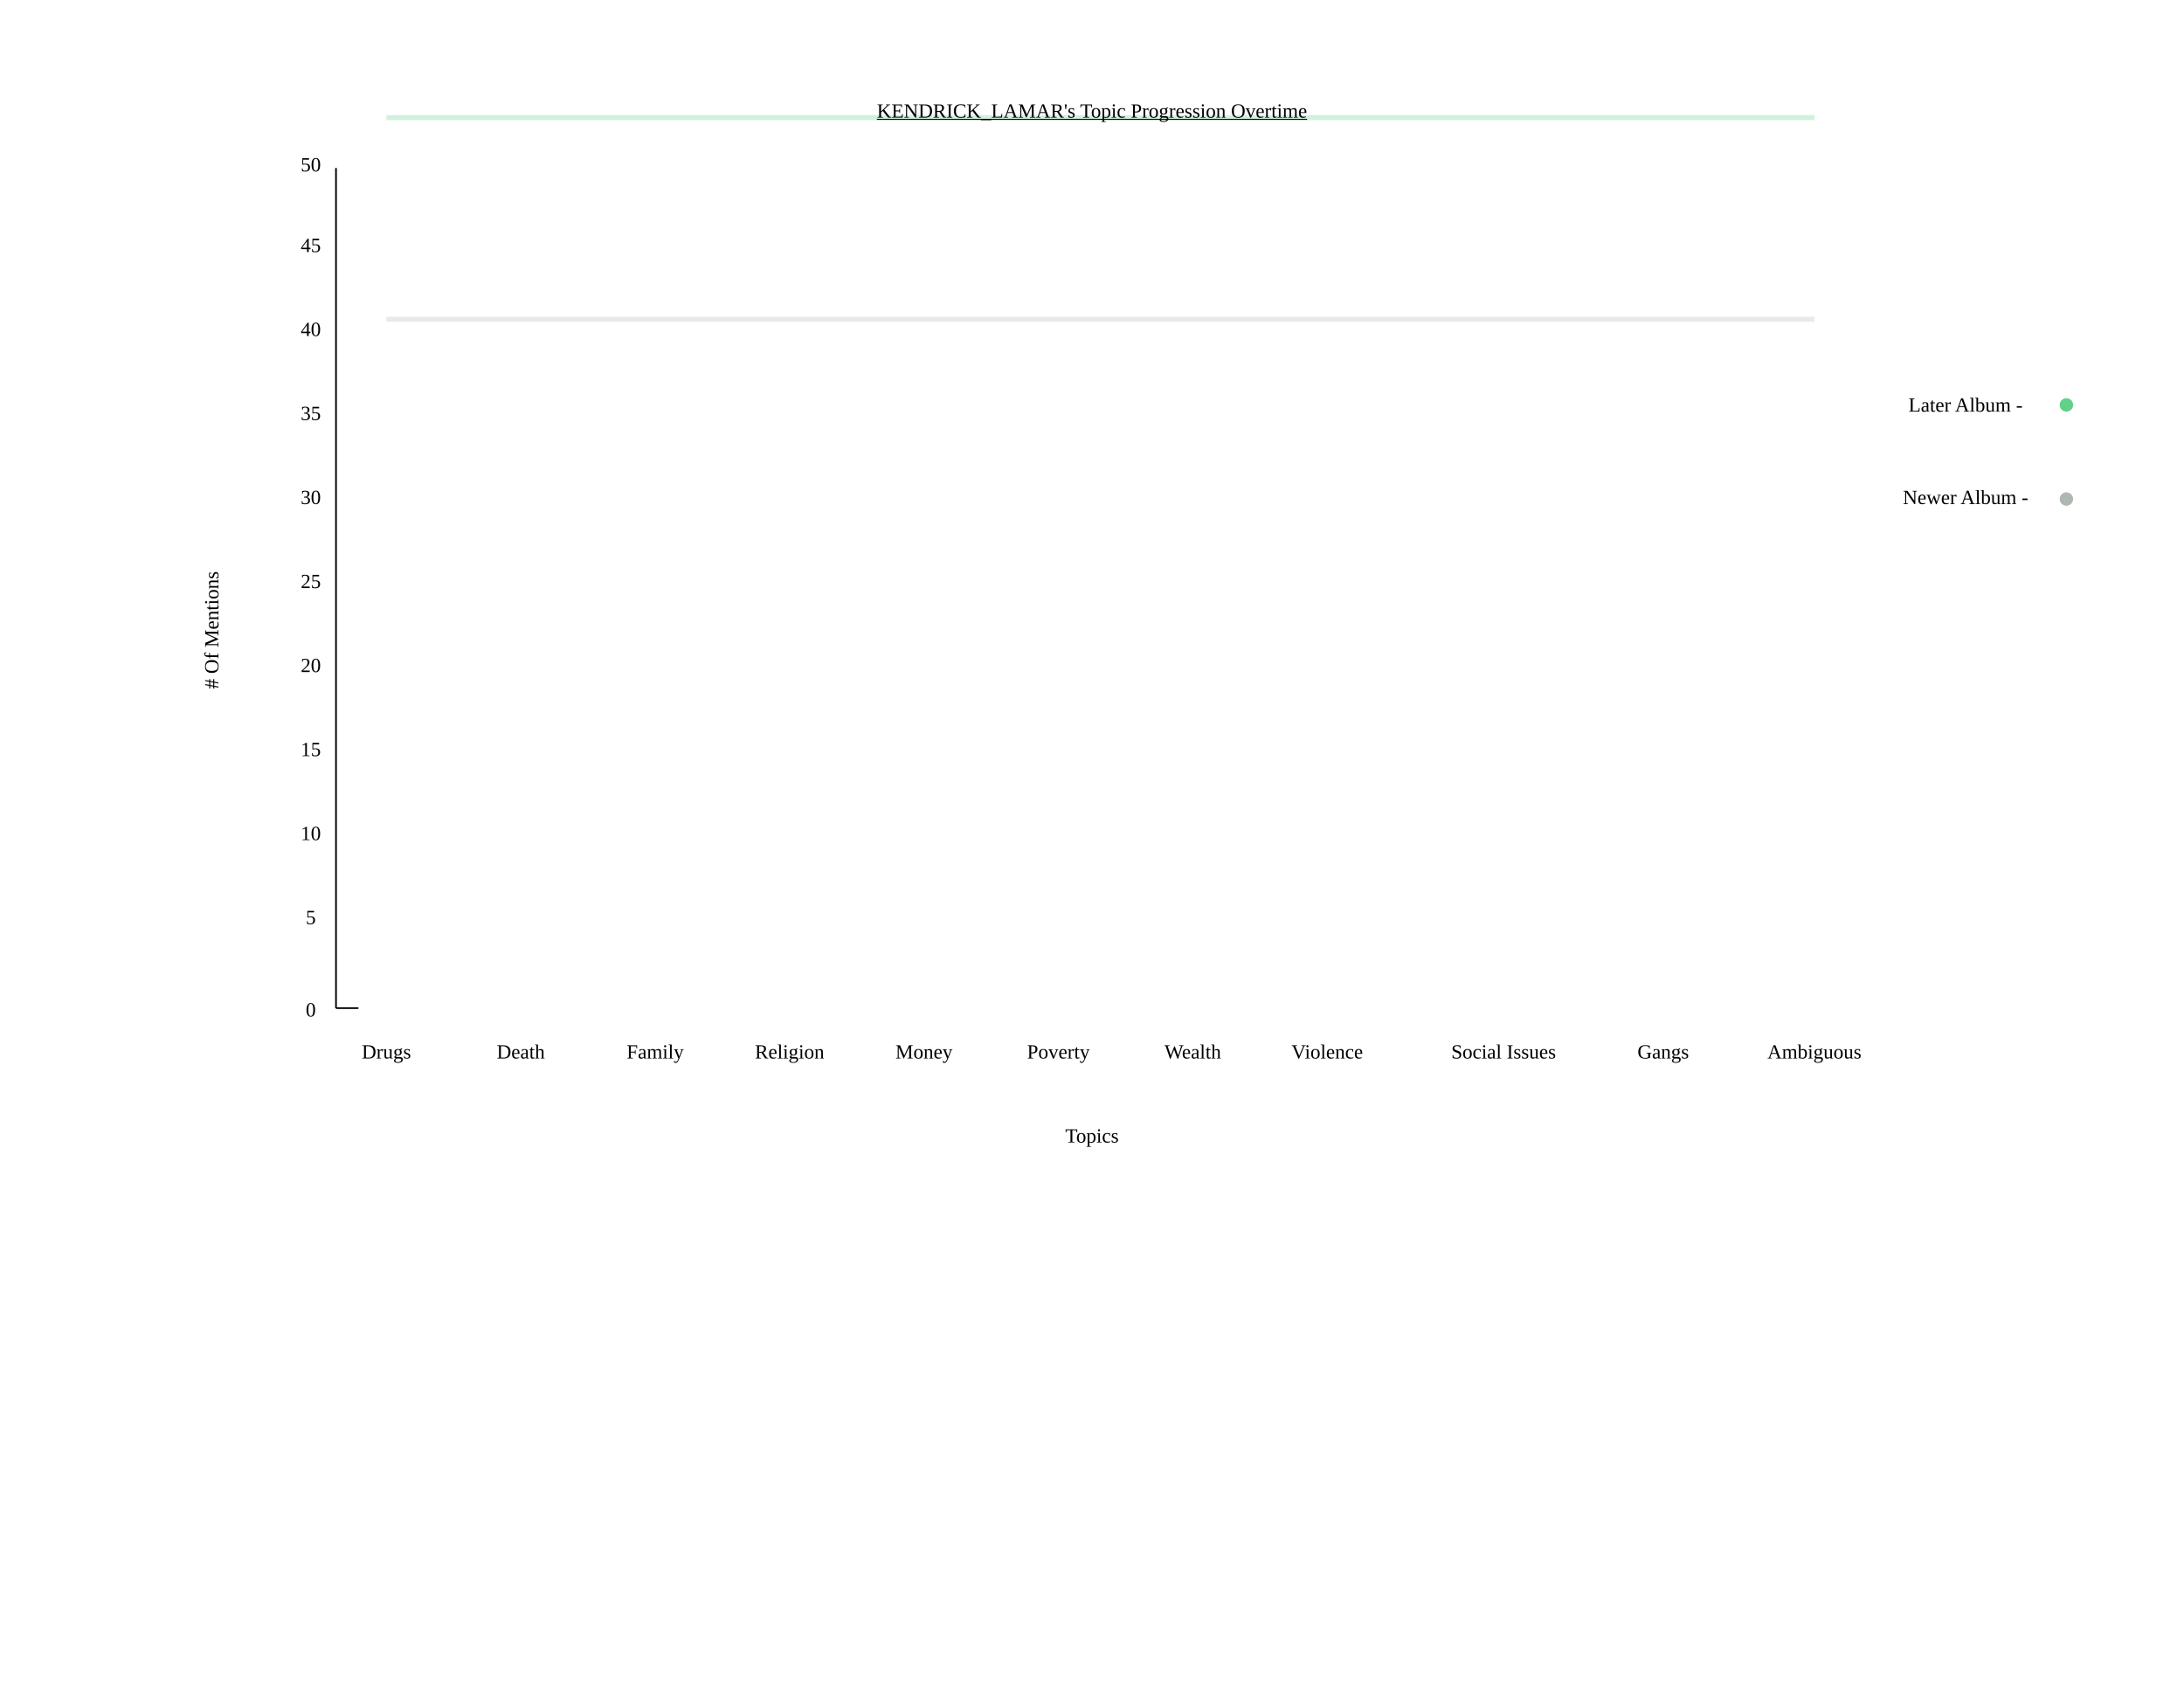
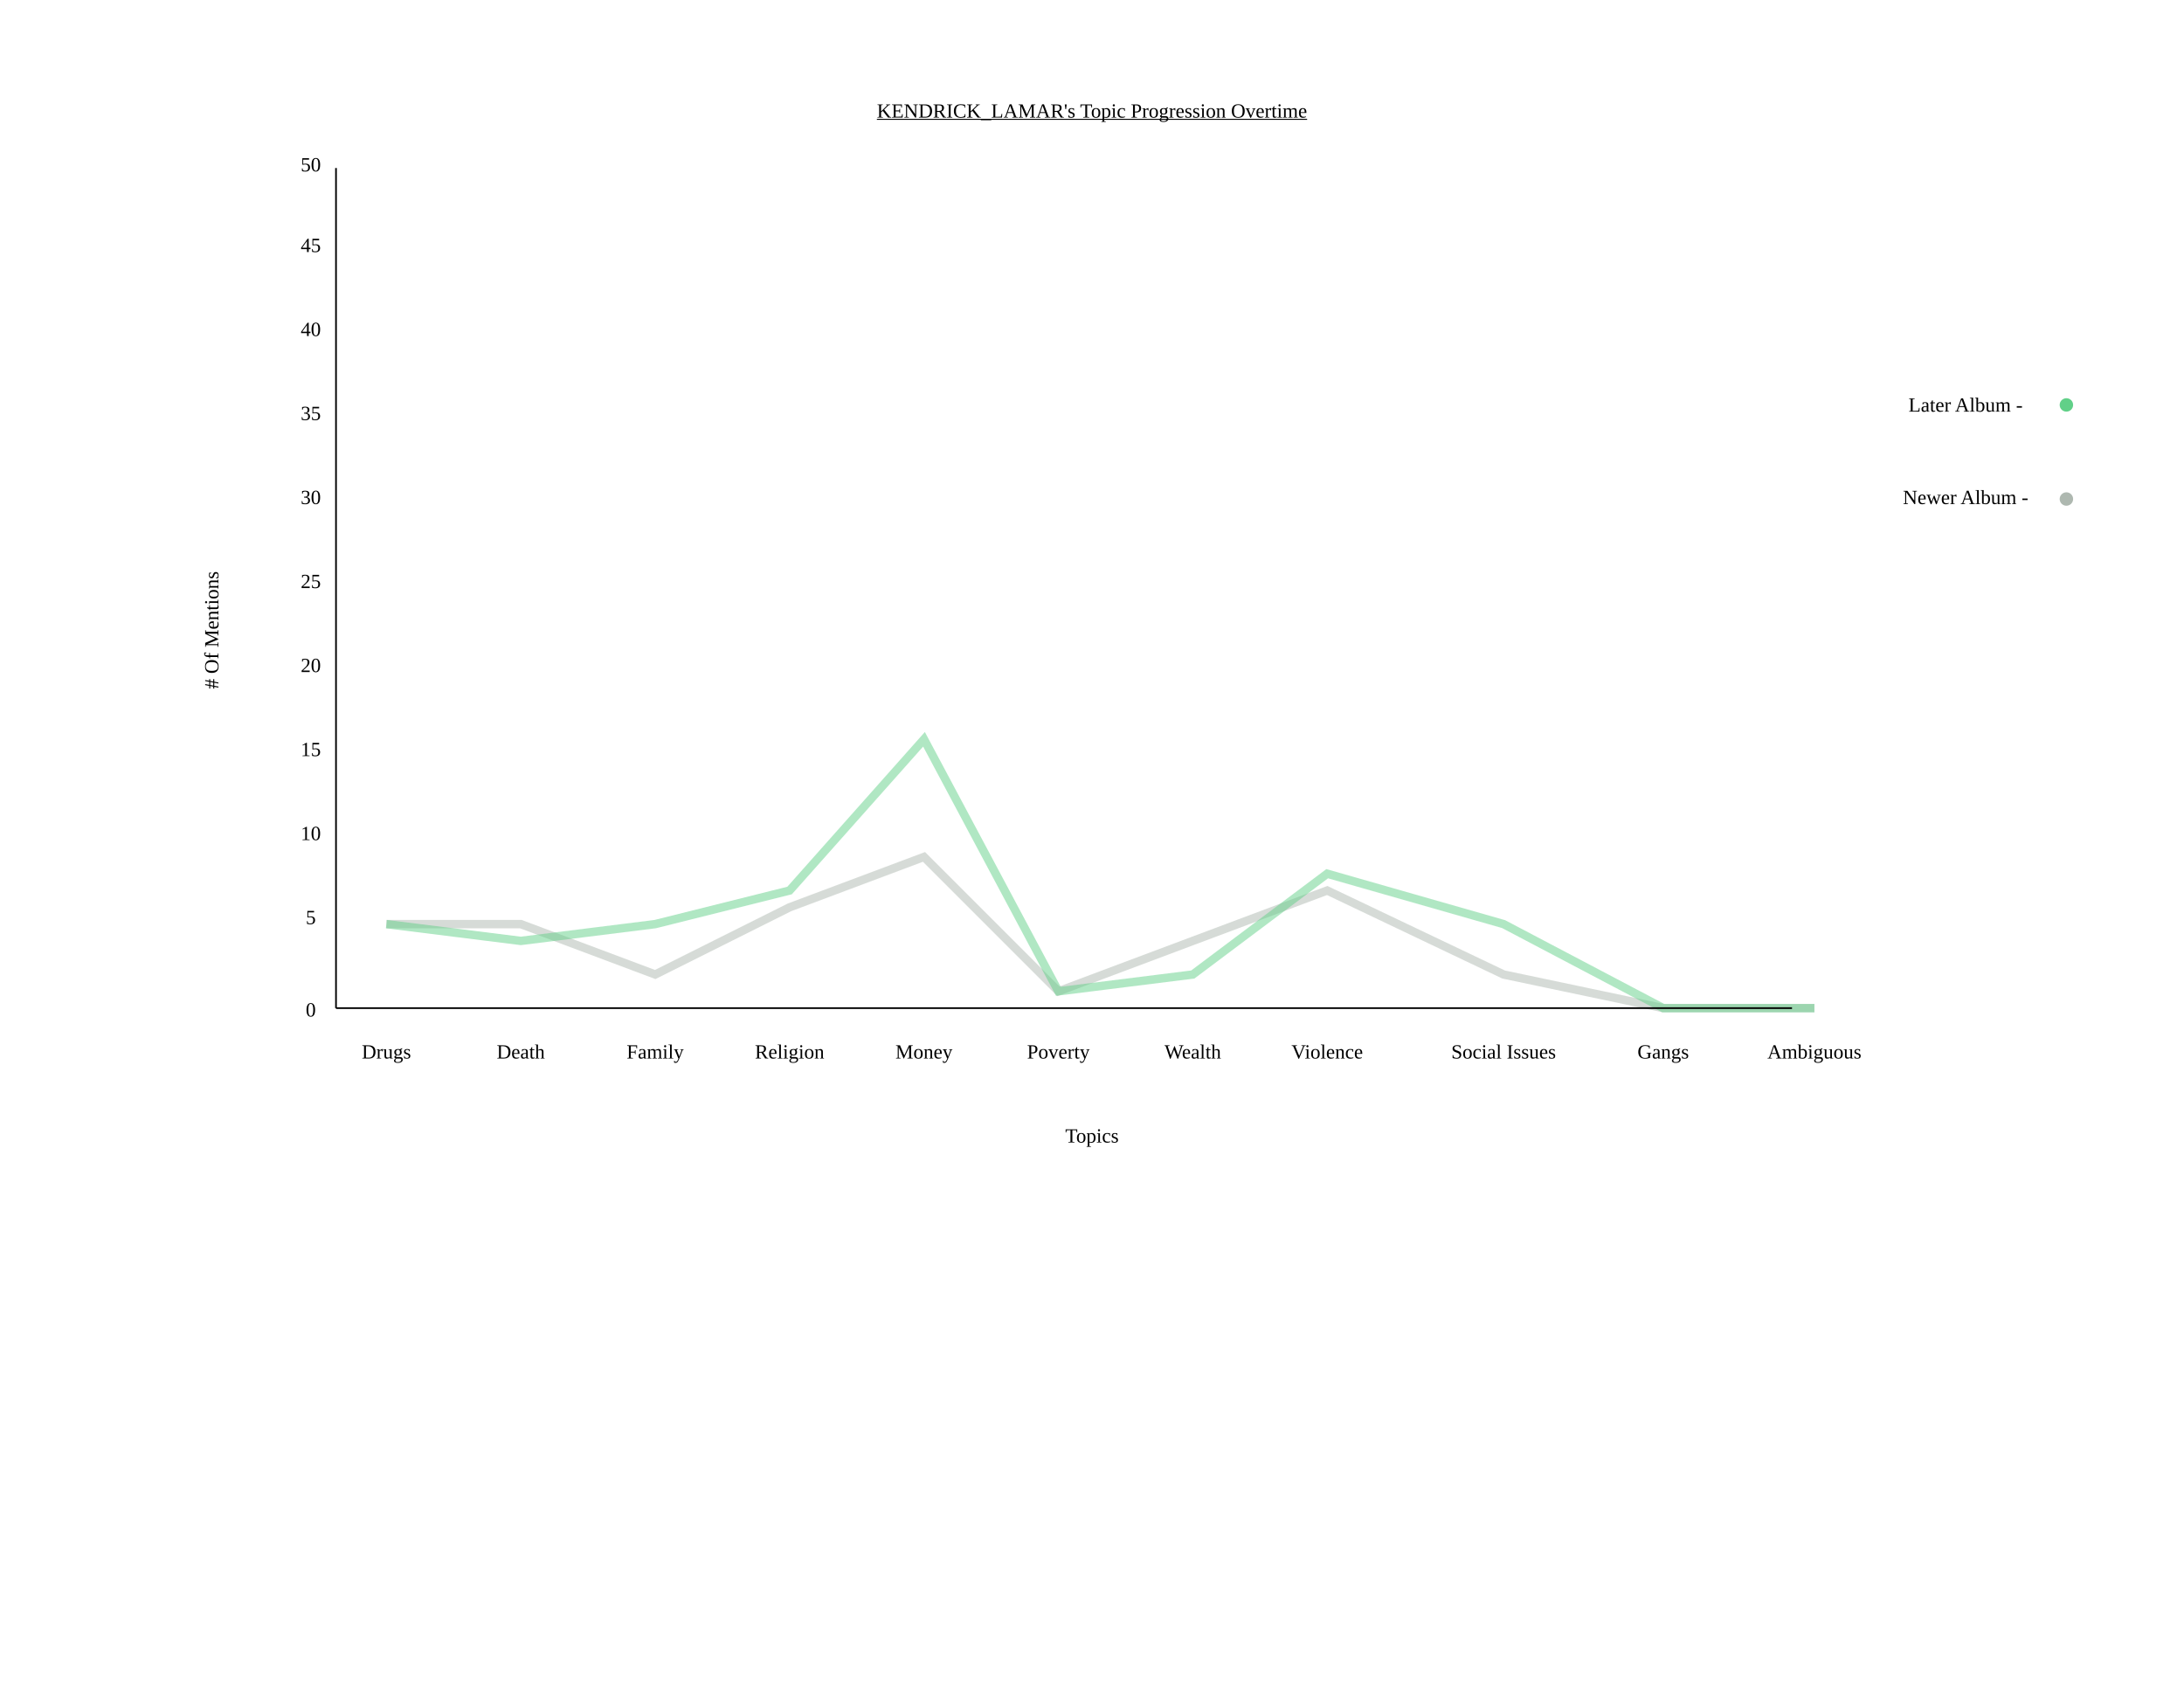
<svg xmlns="http://www.w3.org/2000/svg" width="1300" height="1000">
  <g transform="translate(200, 600)">
-     <polyline fill="none" stroke="#aeb8b0" stroke-width="3" opacity="0.3" points="                                     30, -410                                     110, -410                                     190,-410                                     270,-410                                     350,-410                                     430,-410                                     510,-410                                     590,-410                                     695,-410                                     790,-410                                     880,-410" />
-     <polyline fill="none" stroke="#61D088" stroke-width="3" opacity="0.3" points="                                     30, -530                                     110, -530                                     190,-530                                     270,-530                                     350,-530                                     430,-530                                     510,-530                                     590,-530                                     695,-530                                     790,-530                                     880,-530" />
-     <line x1="0" x2="13.333" y1="0" y2="0" stroke="black" />
+     <polyline fill="none" stroke="#aeb8b0" stroke-width="5" opacity="0.5" points="                                     30, -50                                     110, -50                                     190,-20                                     270,-60                                     350,-90                                     430,-10                                     510,-40                                     590,-70                                     695,-20                                     790,0                                     880,0" />
+     <polyline fill="none" stroke="#61D088" stroke-width="5" opacity="0.5" points="                                     30, -50                                     110, -40                                     190,-50                                     270,-70                                     350,-160                                     430,-10                                     510,-20                                     590,-80                                     695,-50                                     790,0                                     880,0" />
+     <line x1="0" x2="866.667" y1="0" y2="0" stroke="black" />
    <line x1="0" x2="0" y1="0" y2="-500" stroke="black" />
    <text x="450" y="-530" text-anchor="middle" text-decoration="underline">KENDRICK_LAMAR's Topic Progression Overtime</text>
    <text x="450" y="80" text-anchor="middle">Topics</text>
    <text x="200" y="50" transform=" translate(-120,10) rotate(270)"># Of
                        Mentions</text>
    <text x="30" y="30" text-anchor="middle">Drugs</text>
    <text x="110" y="30" text-anchor="middle">Death</text>
    <text x="190" y="30" text-anchor="middle">Family</text>
    <text x="270" y="30" text-anchor="middle">Religion</text>
    <text x="350" y="30" text-anchor="middle">Money</text>
    <text x="430" y="30" text-anchor="middle">Poverty</text>
    <text x="510" y="30" text-anchor="middle">Wealth</text>
    <text x="590" y="30" text-anchor="middle">Violence</text>
    <text x="695" y="30" text-anchor="middle">Social Issues</text>
    <text x="790" y="30" text-anchor="middle">Gangs</text>
    <text x="880" y="30" text-anchor="middle">Ambiguous</text>
    <text x="-15" y="5" text-anchor="middle">0</text>
    <text x="-15" y="-50" text-anchor="middle">5</text>
    <text x="-15" y="-100" text-anchor="middle">10</text>
    <text x="-15" y="-150" text-anchor="middle">15</text>
    <text x="-15" y="-200" text-anchor="middle">20</text>
    <text x="-15" y="-250" text-anchor="middle">25</text>
    <text x="-15" y="-300" text-anchor="middle">30</text>
    <text x="-15" y="-350" text-anchor="middle">35</text>
    <text x="-15" y="-400" text-anchor="middle">40</text>
    <text x="-15" y="-450" text-anchor="middle">45</text>
    <text x="-15" y="-498" text-anchor="middle">50</text>
    <text x="970" y="-355" text-anchor="middle" font-size="12">Later Album
                        -</text>
    <text x="970" y="-300" text-anchor="middle" font-size="12">Newer Album
                        -</text>
    <circle cx="1030" cy="-359" r="4" fill="#61D088" />
    <circle cx="1030" cy="-303" r="4" fill="#aeb8b0" />
  </g>
</svg>
